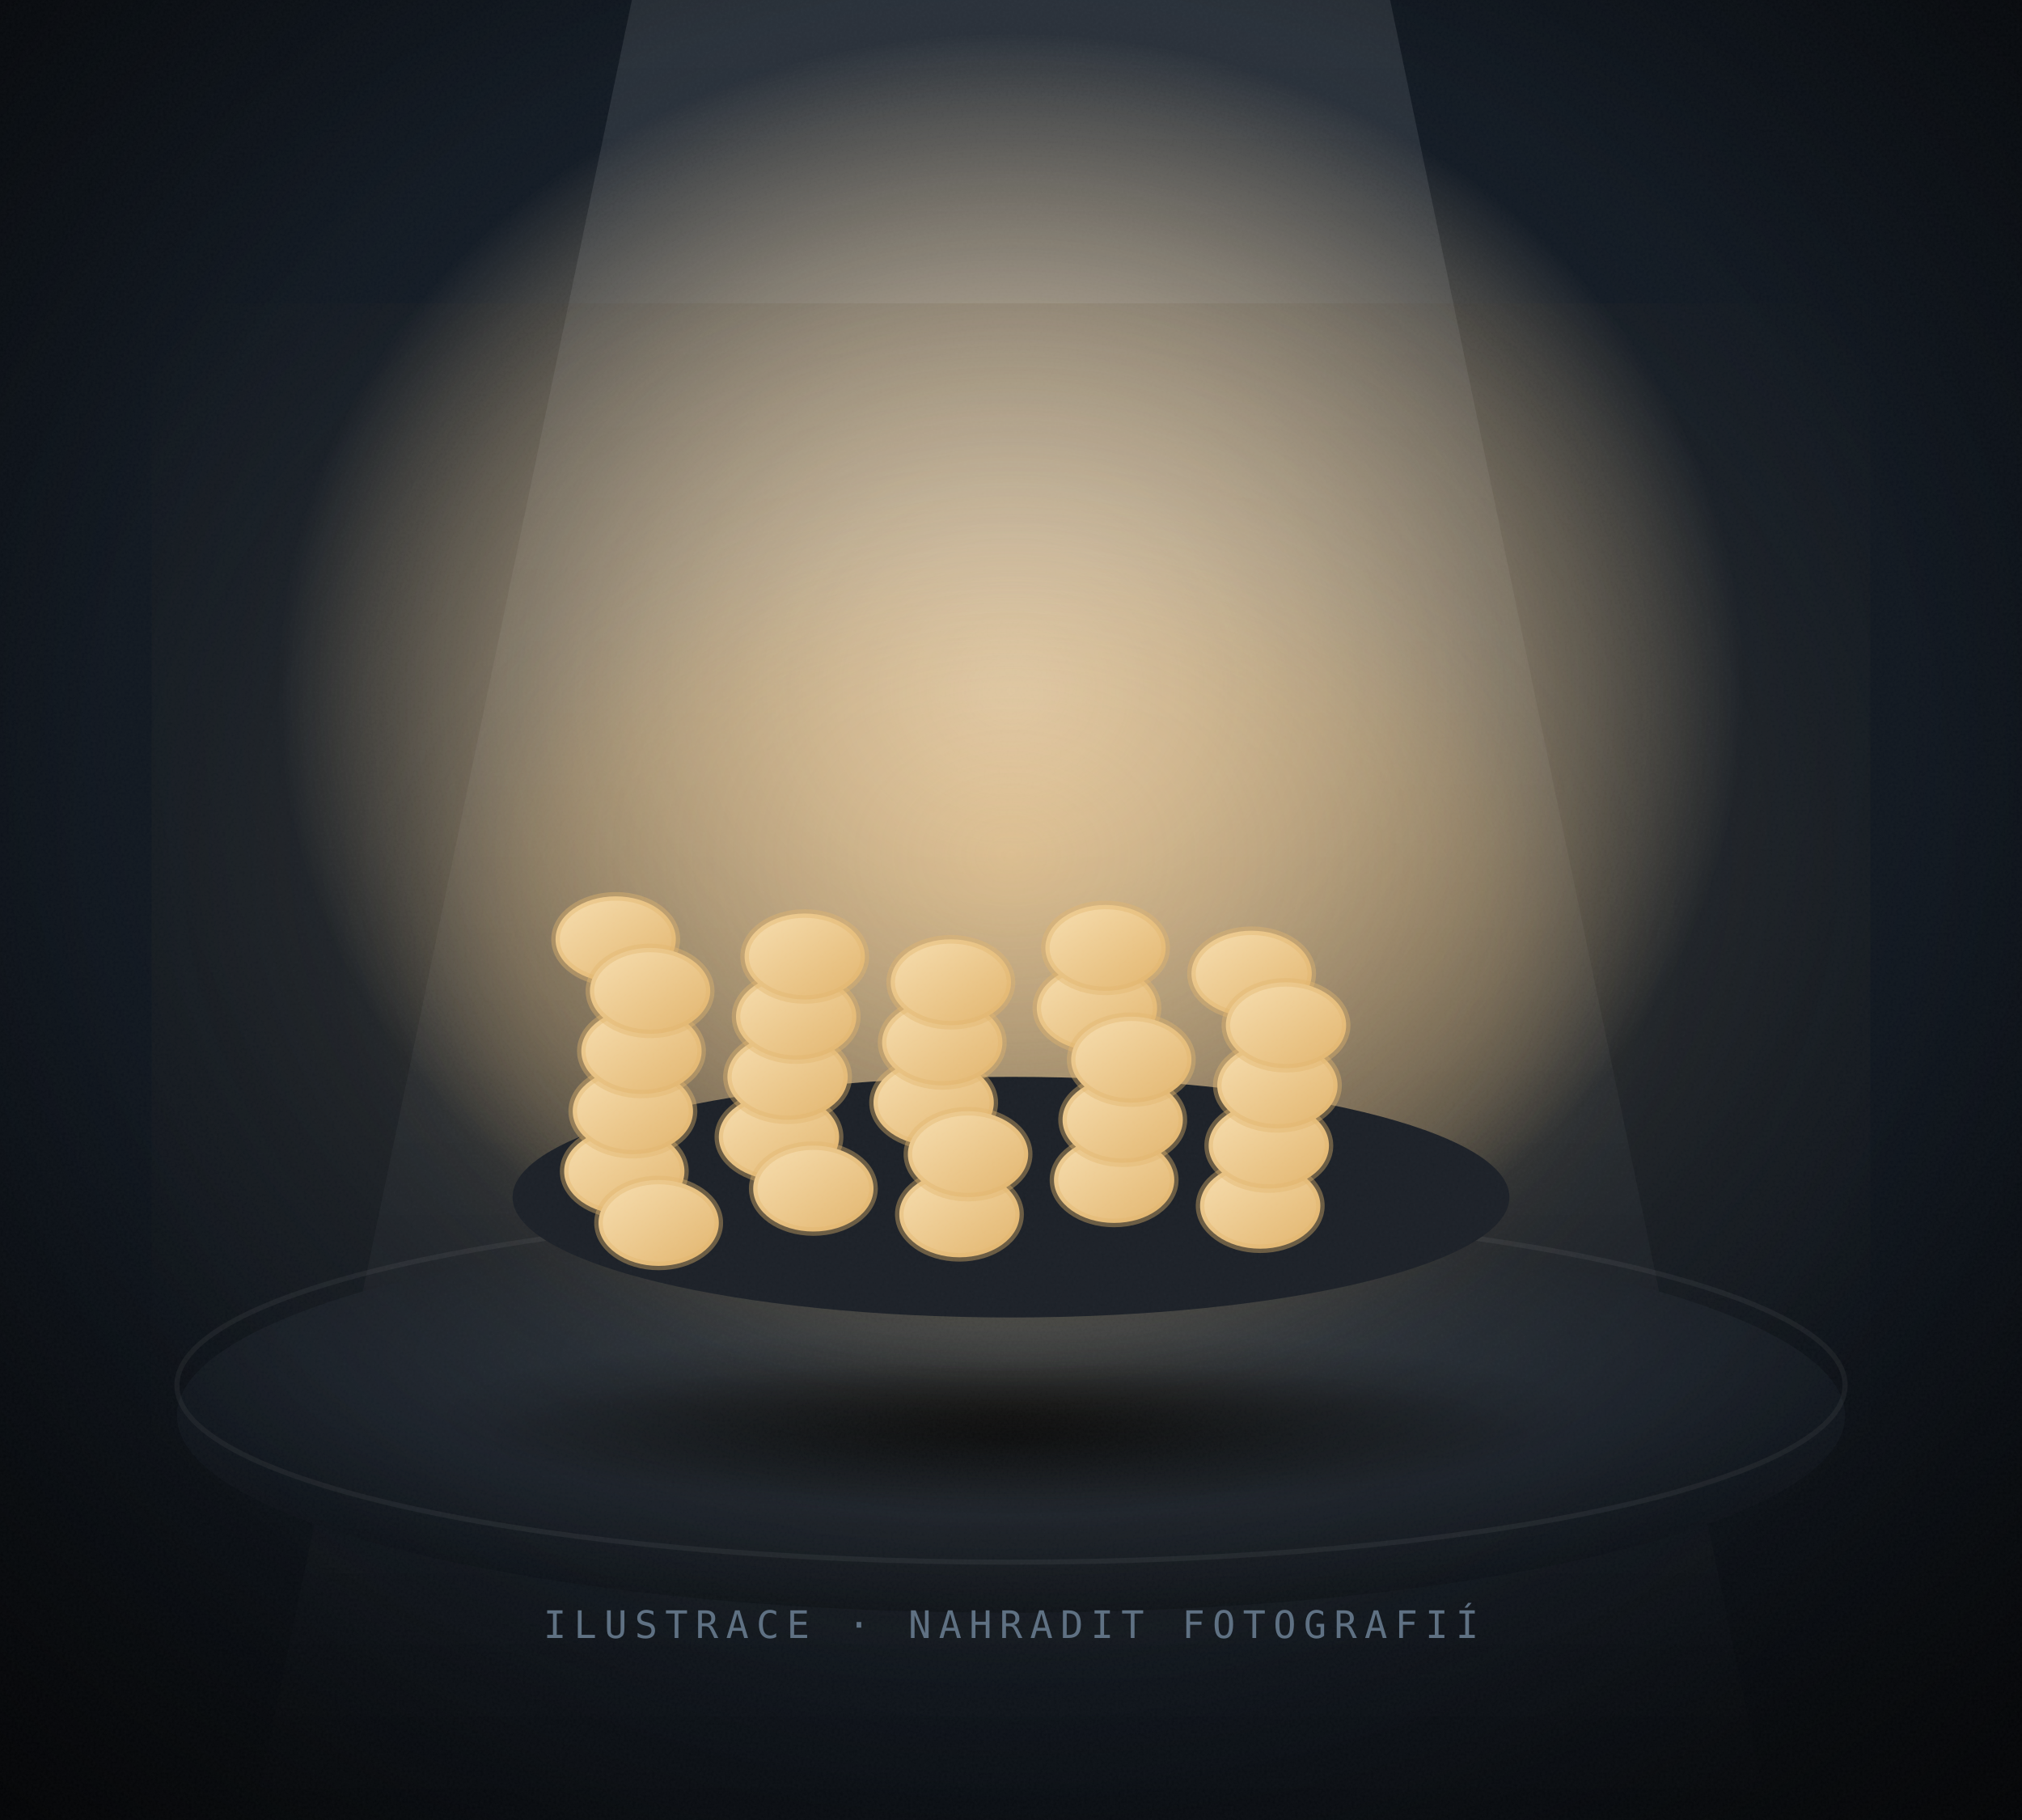
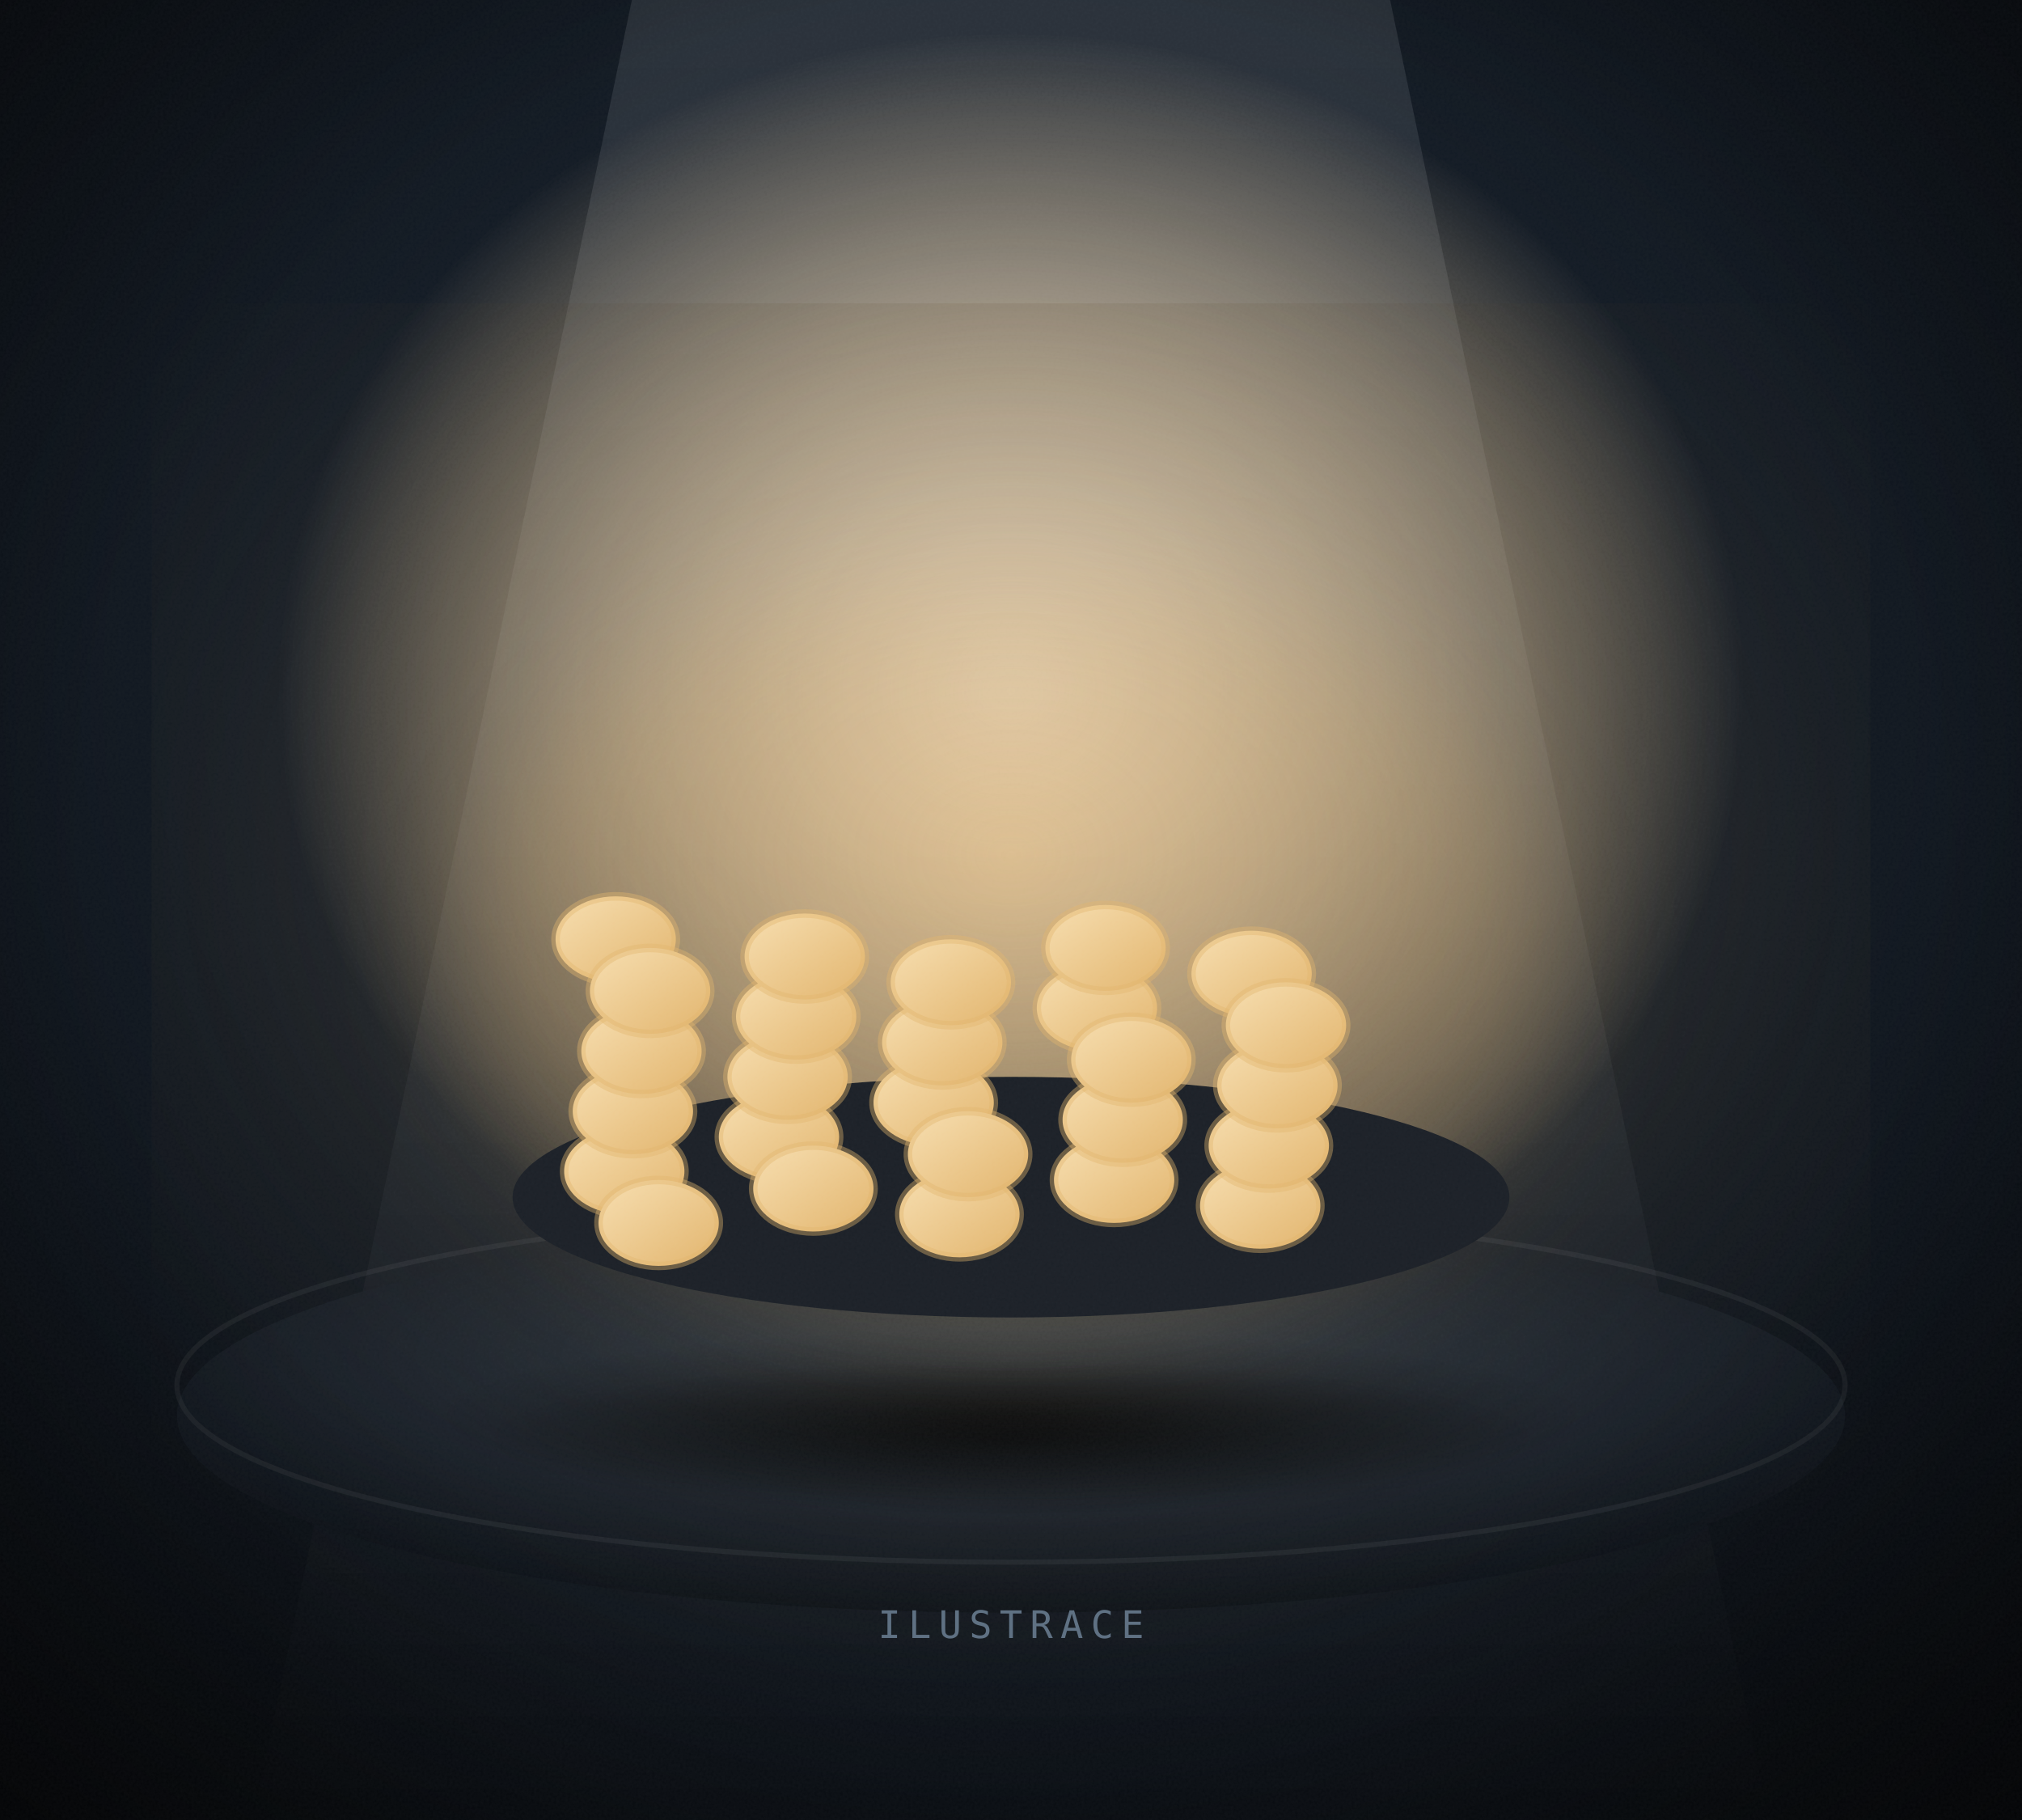
<svg xmlns="http://www.w3.org/2000/svg" viewBox="0 0 800 720" width="800" height="720">
  <defs>
    <radialGradient id="bg-chickpeas" cx="50%" cy="38%" r="80%">
      <stop offset="0%" stop-color="#e2b46c" stop-opacity="0.28" />
      <stop offset="45%" stop-color="#121a24" />
      <stop offset="100%" stop-color="#06080b" />
    </radialGradient>
    <linearGradient id="beam-chickpeas" x1="0" y1="0" x2="0" y2="1">
      <stop offset="0%" stop-color="#ffffff" stop-opacity="0.10" />
      <stop offset="100%" stop-color="#ffffff" stop-opacity="0" />
    </linearGradient>
    <radialGradient id="slab-chickpeas" cx="50%" cy="35%" r="65%">
      <stop offset="0%" stop-color="#2a3644" />
      <stop offset="70%" stop-color="#151c25" />
      <stop offset="100%" stop-color="#0c1117" />
    </radialGradient>
    <radialGradient id="shadow-chickpeas" cx="50%" cy="50%" r="50%">
      <stop offset="0%" stop-color="#000" stop-opacity="0.65" />
      <stop offset="100%" stop-color="#000" stop-opacity="0" />
    </radialGradient>
    <radialGradient id="vig-chickpeas" cx="50%" cy="45%" r="75%">
      <stop offset="60%" stop-color="#000" stop-opacity="0" />
      <stop offset="100%" stop-color="#000" stop-opacity="0.55" />
    </radialGradient>
    <filter id="grain-chickpeas">
      <feTurbulence type="fractalNoise" baseFrequency="0.9" numOctaves="2" stitchTiles="stitch" />
      <feColorMatrix values="0 0 0 0 1  0 0 0 0 1  0 0 0 0 1  0 0 0 0.05 0" />
    </filter>
    <filter id="soft-chickpeas" x="-20%" y="-20%" width="140%" height="140%">
      <feGaussianBlur stdDeviation="22" />
    </filter>
  </defs>
  <rect width="800" height="720" fill="url(#bg-chickpeas)" />
  <path d="M250,0 L550,0 L700,720 L100,720 Z" fill="url(#beam-chickpeas)" />
  <ellipse cx="400" cy="560" rx="330" ry="78" fill="url(#slab-chickpeas)" />
  <ellipse cx="400" cy="548" rx="330" ry="70" fill="none" stroke="#ffffff" stroke-opacity="0.06" stroke-width="2" />
  <ellipse cx="400" cy="560" rx="230" ry="34" fill="url(#shadow-chickpeas)" />
  <ellipse cx="400" cy="380" rx="220" ry="150" fill="#e2b46c" opacity="0.18" filter="url(#soft-chickpeas)" />
  <svg x="60" y="120" width="680" height="544" viewBox="0 0 200 160" class="" aria-hidden="true">
    <defs>
      <radialGradient id="gpulsese2b46cbg" cx="50%" cy="40%" r="70%">
        <stop offset="0%" stop-color="#e2b46c" stop-opacity="0.35" />
        <stop offset="100%" stop-color="#0a0d12" stop-opacity="0" />
      </radialGradient>
      <linearGradient id="gpulsese2b46c" x1="0" y1="0" x2="1" y2="1">
        <stop offset="0%" stop-color="#f7deb0" />
        <stop offset="100%" stop-color="#e2b46c" />
      </linearGradient>
      <radialGradient id="gpulsese2b46csh" cx="50%" cy="50%" r="50%">
        <stop offset="0%" stop-color="#000" stop-opacity="0.55" />
        <stop offset="100%" stop-color="#000" stop-opacity="0" />
      </radialGradient>
    </defs>
    <rect width="200" height="160" fill="url(#gpulsese2b46cbg)" />
    <ellipse cx="100" cy="132" rx="62" ry="9" fill="url(#gpulsese2b46csh)" />
    <g>
      <ellipse cx="100" cy="104" rx="58" ry="14" fill="#1b2027" />
      <ellipse cx="54" cy="74" rx="7" ry="5" fill="url(#gpulsese2b46c)" stroke="#e2b46c" stroke-opacity="0.4" />
      <ellipse cx="91" cy="93" rx="7" ry="5" fill="url(#gpulsese2b46c)" stroke="#e2b46c" stroke-opacity="0.4" />
      <ellipse cx="128" cy="78" rx="7" ry="5" fill="url(#gpulsese2b46c)" stroke="#e2b46c" stroke-opacity="0.4" />
      <ellipse cx="73" cy="97" rx="7" ry="5" fill="url(#gpulsese2b46c)" stroke="#e2b46c" stroke-opacity="0.4" />
      <ellipse cx="110" cy="82" rx="7" ry="5" fill="url(#gpulsese2b46c)" stroke="#e2b46c" stroke-opacity="0.4" />
      <ellipse cx="55" cy="101" rx="7" ry="5" fill="url(#gpulsese2b46c)" stroke="#e2b46c" stroke-opacity="0.4" />
      <ellipse cx="92" cy="86" rx="7" ry="5" fill="url(#gpulsese2b46c)" stroke="#e2b46c" stroke-opacity="0.4" />
      <ellipse cx="129" cy="105" rx="7" ry="5" fill="url(#gpulsese2b46c)" stroke="#e2b46c" stroke-opacity="0.4" />
      <ellipse cx="74" cy="90" rx="7" ry="5" fill="url(#gpulsese2b46c)" stroke="#e2b46c" stroke-opacity="0.4" />
      <ellipse cx="111" cy="75" rx="7" ry="5" fill="url(#gpulsese2b46c)" stroke="#e2b46c" stroke-opacity="0.4" />
      <ellipse cx="56" cy="94" rx="7" ry="5" fill="url(#gpulsese2b46c)" stroke="#e2b46c" stroke-opacity="0.4" />
      <ellipse cx="93" cy="79" rx="7" ry="5" fill="url(#gpulsese2b46c)" stroke="#e2b46c" stroke-opacity="0.4" />
      <ellipse cx="130" cy="98" rx="7" ry="5" fill="url(#gpulsese2b46c)" stroke="#e2b46c" stroke-opacity="0.4" />
      <ellipse cx="75" cy="83" rx="7" ry="5" fill="url(#gpulsese2b46c)" stroke="#e2b46c" stroke-opacity="0.4" />
      <ellipse cx="112" cy="102" rx="7" ry="5" fill="url(#gpulsese2b46c)" stroke="#e2b46c" stroke-opacity="0.4" />
      <ellipse cx="57" cy="87" rx="7" ry="5" fill="url(#gpulsese2b46c)" stroke="#e2b46c" stroke-opacity="0.4" />
      <ellipse cx="94" cy="106" rx="7" ry="5" fill="url(#gpulsese2b46c)" stroke="#e2b46c" stroke-opacity="0.4" />
      <ellipse cx="131" cy="91" rx="7" ry="5" fill="url(#gpulsese2b46c)" stroke="#e2b46c" stroke-opacity="0.4" />
      <ellipse cx="76" cy="76" rx="7" ry="5" fill="url(#gpulsese2b46c)" stroke="#e2b46c" stroke-opacity="0.4" />
      <ellipse cx="113" cy="95" rx="7" ry="5" fill="url(#gpulsese2b46c)" stroke="#e2b46c" stroke-opacity="0.4" />
      <ellipse cx="58" cy="80" rx="7" ry="5" fill="url(#gpulsese2b46c)" stroke="#e2b46c" stroke-opacity="0.4" />
      <ellipse cx="95" cy="99" rx="7" ry="5" fill="url(#gpulsese2b46c)" stroke="#e2b46c" stroke-opacity="0.4" />
      <ellipse cx="132" cy="84" rx="7" ry="5" fill="url(#gpulsese2b46c)" stroke="#e2b46c" stroke-opacity="0.4" />
      <ellipse cx="77" cy="103" rx="7" ry="5" fill="url(#gpulsese2b46c)" stroke="#e2b46c" stroke-opacity="0.4" />
      <ellipse cx="114" cy="88" rx="7" ry="5" fill="url(#gpulsese2b46c)" stroke="#e2b46c" stroke-opacity="0.4" />
      <ellipse cx="59" cy="107" rx="7" ry="5" fill="url(#gpulsese2b46c)" stroke="#e2b46c" stroke-opacity="0.4" />
    </g>
  </svg>
  <rect width="800" height="720" fill="url(#vig-chickpeas)" />
  <rect width="800" height="720" filter="url(#grain-chickpeas)" opacity="0.6" />
-   <text x="400" y="648" text-anchor="middle" font-family="ui-monospace, Menlo, monospace" font-size="15" letter-spacing="3" fill="#5f7183">ILUSTRACE · NAHRADIT FOTOGRAFIÍ</text>
+   <text x="400" y="648" text-anchor="middle" font-family="ui-monospace, Menlo, monospace" font-size="15" letter-spacing="3" fill="#5f7183">ILUSTRACE</text>
</svg>
